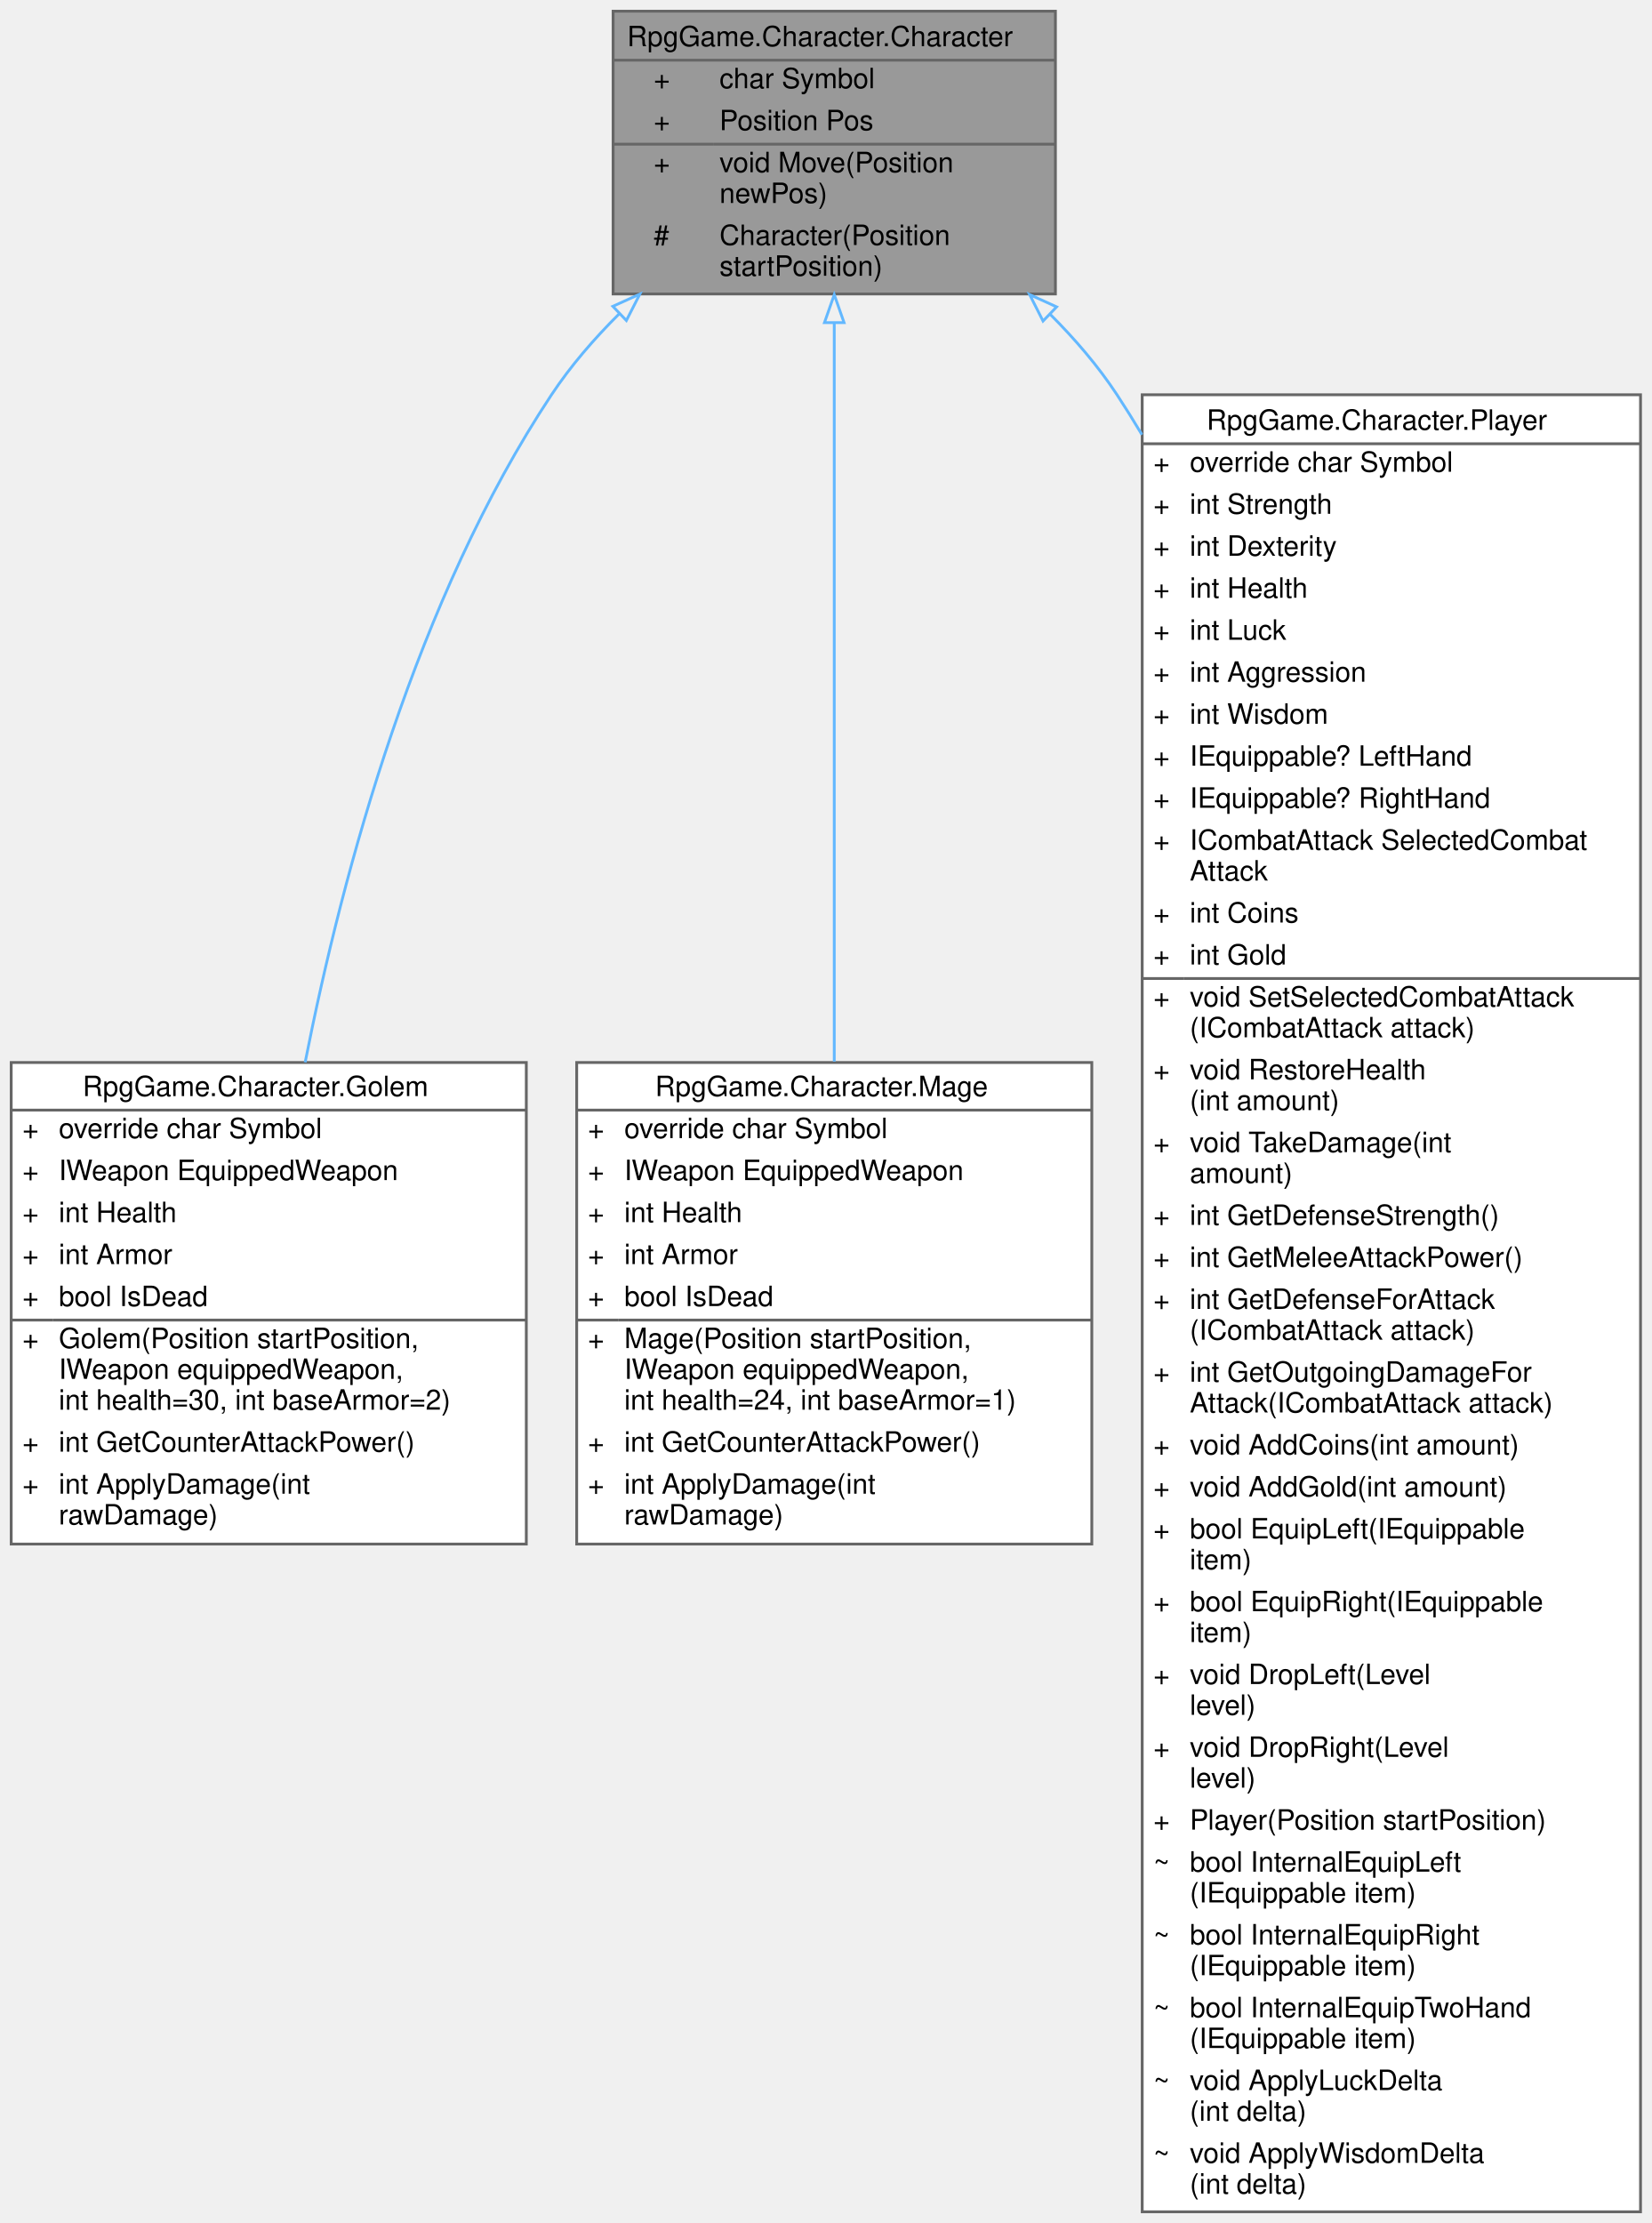
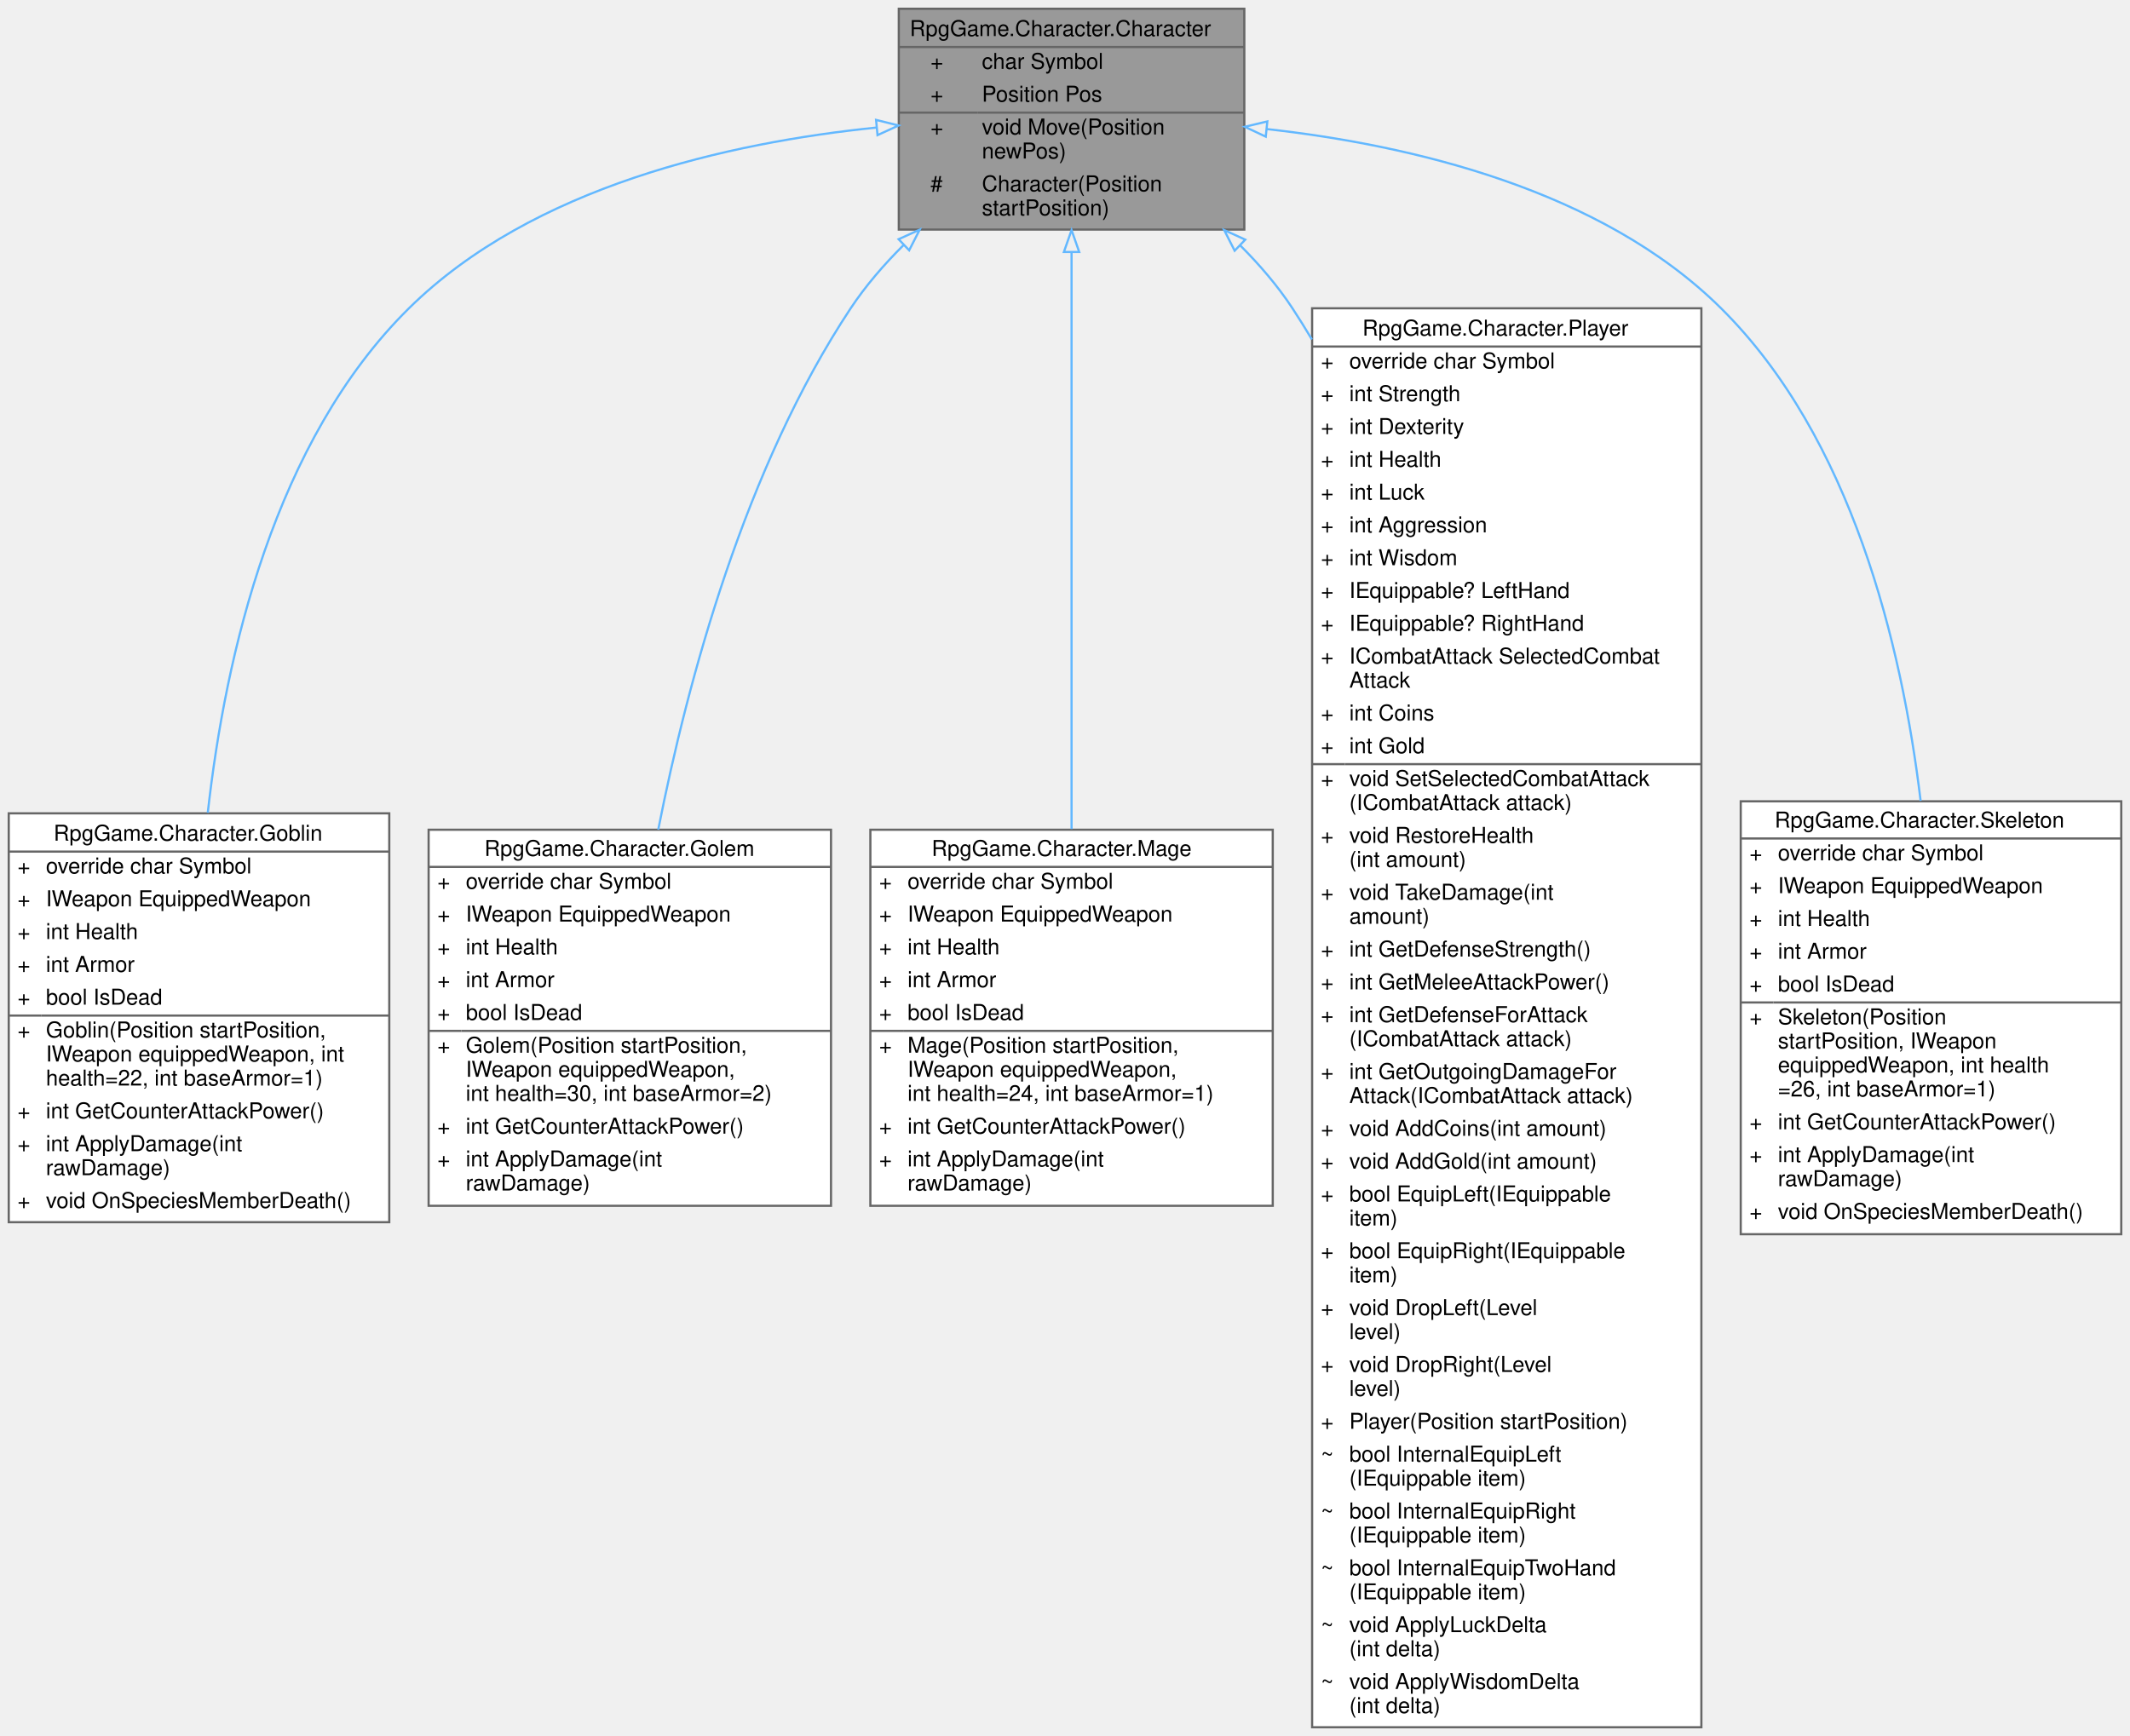
- <svg xmlns="http://www.w3.org/2000/svg" xmlns:xlink="http://www.w3.org/1999/xlink" width="590pt" height="794pt" viewBox="0.00 0.00 590.00 794.00">
+ <svg xmlns="http://www.w3.org/2000/svg" xmlns:xlink="http://www.w3.org/1999/xlink" width="974pt" height="794pt" viewBox="0.00 0.00 974.00 794.00">
  <g id="graph0" class="graph" transform="scale(1 1) rotate(0) translate(4 790)">
    <g id="Node000001" class="node">
      <g id="a_Node000001">
        <a xlink:title="Base abstract class for both playable and non-playable characters.">
-           <polygon fill="#999999" stroke="transparent" points="373,-786 215,-786 215,-685 373,-685 373,-786" />
-           <text text-anchor="start" x="220" y="-773.5" font-family="Helvetica,sans-Serif" font-size="10.00">RpgGame.Character.Character</text>
-           <text text-anchor="start" x="229.5" y="-758.5" font-family="Helvetica,sans-Serif" font-size="10.00">+</text>
-           <text text-anchor="start" x="253" y="-758.5" font-family="Helvetica,sans-Serif" font-size="10.00">char Symbol</text>
-           <text text-anchor="start" x="229.5" y="-743.5" font-family="Helvetica,sans-Serif" font-size="10.00">+</text>
-           <text text-anchor="start" x="253" y="-743.5" font-family="Helvetica,sans-Serif" font-size="10.00">Position Pos</text>
-           <text text-anchor="start" x="229.5" y="-728.5" font-family="Helvetica,sans-Serif" font-size="10.00">+</text>
-           <text text-anchor="start" x="253" y="-728.5" font-family="Helvetica,sans-Serif" font-size="10.00">void Move(Position</text>
-           <text text-anchor="start" x="253" y="-717.5" font-family="Helvetica,sans-Serif" font-size="10.00"> newPos)</text>
-           <text text-anchor="start" x="229.5" y="-702.5" font-family="Helvetica,sans-Serif" font-size="10.00">#</text>
-           <text text-anchor="start" x="253" y="-702.5" font-family="Helvetica,sans-Serif" font-size="10.00">Character(Position</text>
-           <text text-anchor="start" x="253" y="-691.5" font-family="Helvetica,sans-Serif" font-size="10.00"> startPosition)</text>
-           <polygon fill="#666666" stroke="#666666" points="215,-768.5 215,-768.5 373,-768.5 373,-768.5 215,-768.5" />
-           <polygon fill="#666666" stroke="#666666" points="215,-738.5 215,-738.5 251,-738.5 251,-738.5 215,-738.5" />
-           <polygon fill="#666666" stroke="#666666" points="251,-738.5 251,-738.5 373,-738.5 373,-738.5 251,-738.5" />
-           <polygon fill="none" stroke="#666666" points="215,-685 215,-786 373,-786 373,-685 215,-685" />
+           <polygon fill="#999999" stroke="transparent" points="565,-786 407,-786 407,-685 565,-685 565,-786" />
+           <text text-anchor="start" x="412" y="-773.5" font-family="Helvetica,sans-Serif" font-size="10.00">RpgGame.Character.Character</text>
+           <text text-anchor="start" x="421.5" y="-758.5" font-family="Helvetica,sans-Serif" font-size="10.00">+</text>
+           <text text-anchor="start" x="445" y="-758.5" font-family="Helvetica,sans-Serif" font-size="10.00">char Symbol</text>
+           <text text-anchor="start" x="421.5" y="-743.5" font-family="Helvetica,sans-Serif" font-size="10.00">+</text>
+           <text text-anchor="start" x="445" y="-743.5" font-family="Helvetica,sans-Serif" font-size="10.00">Position Pos</text>
+           <text text-anchor="start" x="421.5" y="-728.5" font-family="Helvetica,sans-Serif" font-size="10.00">+</text>
+           <text text-anchor="start" x="445" y="-728.5" font-family="Helvetica,sans-Serif" font-size="10.00">void Move(Position</text>
+           <text text-anchor="start" x="445" y="-717.5" font-family="Helvetica,sans-Serif" font-size="10.00"> newPos)</text>
+           <text text-anchor="start" x="421.5" y="-702.5" font-family="Helvetica,sans-Serif" font-size="10.00">#</text>
+           <text text-anchor="start" x="445" y="-702.5" font-family="Helvetica,sans-Serif" font-size="10.00">Character(Position</text>
+           <text text-anchor="start" x="445" y="-691.5" font-family="Helvetica,sans-Serif" font-size="10.00"> startPosition)</text>
+           <polygon fill="#666666" stroke="#666666" points="407,-768.5 407,-768.5 565,-768.5 565,-768.5 407,-768.5" />
+           <polygon fill="#666666" stroke="#666666" points="407,-738.5 407,-738.5 443,-738.5 443,-738.5 407,-738.5" />
+           <polygon fill="#666666" stroke="#666666" points="443,-738.5 443,-738.5 565,-738.5 565,-738.5 443,-738.5" />
+           <polygon fill="none" stroke="#666666" points="407,-685 407,-786 565,-786 565,-685 407,-685" />
        </a>
      </g>
    </g>
    <g id="Node000002" class="node">
      <g id="a_Node000002">
-         <a xlink:href="classRpgGame_1_1Character_1_1Golem.html" target="_top" xlink:title="Represents a Golem enemy on the level. It carries a weapon that sets counter-attack damage and contri...">
-           <polygon fill="white" stroke="transparent" points="184,-410.5 0,-410.5 0,-238.5 184,-238.5 184,-410.5" />
-           <text text-anchor="start" x="25.5" y="-398.5" font-family="Helvetica,sans-Serif" font-size="10.00">RpgGame.Character.Golem</text>
-           <text text-anchor="start" x="4" y="-383.5" font-family="Helvetica,sans-Serif" font-size="10.00">+</text>
-           <text text-anchor="start" x="17" y="-383.5" font-family="Helvetica,sans-Serif" font-size="10.00">override char Symbol</text>
-           <text text-anchor="start" x="4" y="-368.5" font-family="Helvetica,sans-Serif" font-size="10.00">+</text>
-           <text text-anchor="start" x="17" y="-368.5" font-family="Helvetica,sans-Serif" font-size="10.00">IWeapon EquippedWeapon</text>
-           <text text-anchor="start" x="4" y="-353.5" font-family="Helvetica,sans-Serif" font-size="10.00">+</text>
-           <text text-anchor="start" x="17" y="-353.5" font-family="Helvetica,sans-Serif" font-size="10.00">int Health</text>
-           <text text-anchor="start" x="4" y="-338.5" font-family="Helvetica,sans-Serif" font-size="10.00">+</text>
-           <text text-anchor="start" x="17" y="-338.5" font-family="Helvetica,sans-Serif" font-size="10.00">int Armor</text>
-           <text text-anchor="start" x="4" y="-323.5" font-family="Helvetica,sans-Serif" font-size="10.00">+</text>
-           <text text-anchor="start" x="17" y="-323.5" font-family="Helvetica,sans-Serif" font-size="10.00">bool IsDead</text>
-           <text text-anchor="start" x="4" y="-308.5" font-family="Helvetica,sans-Serif" font-size="10.00">+</text>
-           <text text-anchor="start" x="17" y="-308.5" font-family="Helvetica,sans-Serif" font-size="10.00">Golem(Position startPosition,</text>
-           <text text-anchor="start" x="17" y="-297.5" font-family="Helvetica,sans-Serif" font-size="10.00"> IWeapon equippedWeapon,</text>
-           <text text-anchor="start" x="17" y="-286.5" font-family="Helvetica,sans-Serif" font-size="10.00"> int health=30, int baseArmor=2)</text>
-           <text text-anchor="start" x="4" y="-271.5" font-family="Helvetica,sans-Serif" font-size="10.00">+</text>
-           <text text-anchor="start" x="17" y="-271.5" font-family="Helvetica,sans-Serif" font-size="10.00">int GetCounterAttackPower()</text>
-           <text text-anchor="start" x="4" y="-256.5" font-family="Helvetica,sans-Serif" font-size="10.00">+</text>
-           <text text-anchor="start" x="17" y="-256.5" font-family="Helvetica,sans-Serif" font-size="10.00">int ApplyDamage(int</text>
-           <text text-anchor="start" x="17" y="-245.5" font-family="Helvetica,sans-Serif" font-size="10.00"> rawDamage)</text>
-           <polygon fill="#666666" stroke="#666666" points="0,-393.5 0,-393.5 184,-393.5 184,-393.5 0,-393.5" />
-           <polygon fill="#666666" stroke="#666666" points="0,-318.5 0,-318.5 15,-318.5 15,-318.5 0,-318.5" />
-           <polygon fill="#666666" stroke="#666666" points="15,-318.5 15,-318.5 184,-318.5 184,-318.5 15,-318.5" />
-           <polygon fill="none" stroke="#666666" points="0,-238.5 0,-410.5 184,-410.5 184,-238.5 0,-238.5" />
+         <a xlink:href="classRpgGame_1_1Character_1_1Goblin.html" target="_top" xlink:title="Cowardly species: gets weaker when allies die.">
+           <polygon fill="white" stroke="transparent" points="174,-418 0,-418 0,-231 174,-231 174,-418" />
+           <text text-anchor="start" x="20.5" y="-405.5" font-family="Helvetica,sans-Serif" font-size="10.00">RpgGame.Character.Goblin</text>
+           <text text-anchor="start" x="4" y="-390.5" font-family="Helvetica,sans-Serif" font-size="10.00">+</text>
+           <text text-anchor="start" x="17" y="-390.5" font-family="Helvetica,sans-Serif" font-size="10.00">override char Symbol</text>
+           <text text-anchor="start" x="4" y="-375.5" font-family="Helvetica,sans-Serif" font-size="10.00">+</text>
+           <text text-anchor="start" x="17" y="-375.5" font-family="Helvetica,sans-Serif" font-size="10.00">IWeapon EquippedWeapon</text>
+           <text text-anchor="start" x="4" y="-360.5" font-family="Helvetica,sans-Serif" font-size="10.00">+</text>
+           <text text-anchor="start" x="17" y="-360.5" font-family="Helvetica,sans-Serif" font-size="10.00">int Health</text>
+           <text text-anchor="start" x="4" y="-345.5" font-family="Helvetica,sans-Serif" font-size="10.00">+</text>
+           <text text-anchor="start" x="17" y="-345.5" font-family="Helvetica,sans-Serif" font-size="10.00">int Armor</text>
+           <text text-anchor="start" x="4" y="-330.5" font-family="Helvetica,sans-Serif" font-size="10.00">+</text>
+           <text text-anchor="start" x="17" y="-330.5" font-family="Helvetica,sans-Serif" font-size="10.00">bool IsDead</text>
+           <text text-anchor="start" x="4" y="-315.5" font-family="Helvetica,sans-Serif" font-size="10.00">+</text>
+           <text text-anchor="start" x="17" y="-315.5" font-family="Helvetica,sans-Serif" font-size="10.00">Goblin(Position startPosition,</text>
+           <text text-anchor="start" x="17" y="-304.5" font-family="Helvetica,sans-Serif" font-size="10.00"> IWeapon equippedWeapon, int</text>
+           <text text-anchor="start" x="17" y="-293.5" font-family="Helvetica,sans-Serif" font-size="10.00"> health=22, int baseArmor=1)</text>
+           <text text-anchor="start" x="4" y="-278.5" font-family="Helvetica,sans-Serif" font-size="10.00">+</text>
+           <text text-anchor="start" x="17" y="-278.5" font-family="Helvetica,sans-Serif" font-size="10.00">int GetCounterAttackPower()</text>
+           <text text-anchor="start" x="4" y="-263.5" font-family="Helvetica,sans-Serif" font-size="10.00">+</text>
+           <text text-anchor="start" x="17" y="-263.5" font-family="Helvetica,sans-Serif" font-size="10.00">int ApplyDamage(int</text>
+           <text text-anchor="start" x="17" y="-252.5" font-family="Helvetica,sans-Serif" font-size="10.00"> rawDamage)</text>
+           <text text-anchor="start" x="4" y="-237.5" font-family="Helvetica,sans-Serif" font-size="10.00">+</text>
+           <text text-anchor="start" x="17" y="-237.5" font-family="Helvetica,sans-Serif" font-size="10.00">void OnSpeciesMemberDeath()</text>
+           <polygon fill="#666666" stroke="#666666" points="0,-400.5 0,-400.5 174,-400.5 174,-400.5 0,-400.5" />
+           <polygon fill="#666666" stroke="#666666" points="0,-325.5 0,-325.5 15,-325.5 15,-325.5 0,-325.5" />
+           <polygon fill="#666666" stroke="#666666" points="15,-325.5 15,-325.5 174,-325.5 174,-325.5 15,-325.5" />
+           <polygon fill="none" stroke="#666666" points="0,-231 0,-418 174,-418 174,-231 0,-231" />
        </a>
      </g>
    </g>
    <g id="edge1_Node000001_Node000002" class="edge">
      <g id="a_edge1_Node000001_Node000002">
        <a xlink:title=" ">
-           <path fill="none" stroke="#63b8ff" d="M217.22,-677.95C208.21,-669 199.81,-659.27 193,-649 144.8,-576.3 118.55,-479.31 105,-410.55" />
-           <polygon fill="none" stroke="#63b8ff" points="214.91,-680.59 224.56,-684.96 219.74,-675.52 214.91,-680.59" />
+           <path fill="none" stroke="#63b8ff" d="M396.73,-731.65C329.49,-724.78 239.53,-704.78 183,-649 121.59,-588.41 99.07,-490.49 91.01,-418.24" />
+           <polygon fill="none" stroke="#63b8ff" points="396.61,-735.16 406.9,-732.61 397.27,-728.19 396.61,-735.16" />
        </a>
      </g>
    </g>
    <g id="Node000003" class="node">
      <g id="a_Node000003">
-         <a xlink:href="classRpgGame_1_1Character_1_1Mage.html" target="_top" xlink:title="Represents a mage enemy on the level. Uses the same melee/counter rules as Golem.">
-           <polygon fill="white" stroke="transparent" points="386,-410.5 202,-410.5 202,-238.5 386,-238.5 386,-410.5" />
-           <text text-anchor="start" x="230" y="-398.5" font-family="Helvetica,sans-Serif" font-size="10.00">RpgGame.Character.Mage</text>
-           <text text-anchor="start" x="206" y="-383.5" font-family="Helvetica,sans-Serif" font-size="10.00">+</text>
-           <text text-anchor="start" x="219" y="-383.5" font-family="Helvetica,sans-Serif" font-size="10.00">override char Symbol</text>
-           <text text-anchor="start" x="206" y="-368.5" font-family="Helvetica,sans-Serif" font-size="10.00">+</text>
-           <text text-anchor="start" x="219" y="-368.5" font-family="Helvetica,sans-Serif" font-size="10.00">IWeapon EquippedWeapon</text>
-           <text text-anchor="start" x="206" y="-353.5" font-family="Helvetica,sans-Serif" font-size="10.00">+</text>
-           <text text-anchor="start" x="219" y="-353.5" font-family="Helvetica,sans-Serif" font-size="10.00">int Health</text>
-           <text text-anchor="start" x="206" y="-338.5" font-family="Helvetica,sans-Serif" font-size="10.00">+</text>
-           <text text-anchor="start" x="219" y="-338.5" font-family="Helvetica,sans-Serif" font-size="10.00">int Armor</text>
-           <text text-anchor="start" x="206" y="-323.5" font-family="Helvetica,sans-Serif" font-size="10.00">+</text>
-           <text text-anchor="start" x="219" y="-323.5" font-family="Helvetica,sans-Serif" font-size="10.00">bool IsDead</text>
-           <text text-anchor="start" x="206" y="-308.5" font-family="Helvetica,sans-Serif" font-size="10.00">+</text>
-           <text text-anchor="start" x="219" y="-308.5" font-family="Helvetica,sans-Serif" font-size="10.00">Mage(Position startPosition,</text>
-           <text text-anchor="start" x="219" y="-297.5" font-family="Helvetica,sans-Serif" font-size="10.00"> IWeapon equippedWeapon,</text>
-           <text text-anchor="start" x="219" y="-286.5" font-family="Helvetica,sans-Serif" font-size="10.00"> int health=24, int baseArmor=1)</text>
-           <text text-anchor="start" x="206" y="-271.5" font-family="Helvetica,sans-Serif" font-size="10.00">+</text>
-           <text text-anchor="start" x="219" y="-271.5" font-family="Helvetica,sans-Serif" font-size="10.00">int GetCounterAttackPower()</text>
-           <text text-anchor="start" x="206" y="-256.5" font-family="Helvetica,sans-Serif" font-size="10.00">+</text>
-           <text text-anchor="start" x="219" y="-256.5" font-family="Helvetica,sans-Serif" font-size="10.00">int ApplyDamage(int</text>
-           <text text-anchor="start" x="219" y="-245.5" font-family="Helvetica,sans-Serif" font-size="10.00"> rawDamage)</text>
-           <polygon fill="#666666" stroke="#666666" points="202,-393.5 202,-393.5 386,-393.5 386,-393.5 202,-393.5" />
-           <polygon fill="#666666" stroke="#666666" points="202,-318.5 202,-318.5 217,-318.5 217,-318.5 202,-318.5" />
-           <polygon fill="#666666" stroke="#666666" points="217,-318.5 217,-318.5 386,-318.5 386,-318.5 217,-318.5" />
-           <polygon fill="none" stroke="#666666" points="202,-238.5 202,-410.5 386,-410.5 386,-238.5 202,-238.5" />
+         <a xlink:href="classRpgGame_1_1Character_1_1Golem.html" target="_top" xlink:title="Represents a Golem enemy on the level. It carries a weapon that sets counter-attack damage and contri...">
+           <polygon fill="white" stroke="transparent" points="376,-410.5 192,-410.5 192,-238.5 376,-238.5 376,-410.5" />
+           <text text-anchor="start" x="217.5" y="-398.5" font-family="Helvetica,sans-Serif" font-size="10.00">RpgGame.Character.Golem</text>
+           <text text-anchor="start" x="196" y="-383.5" font-family="Helvetica,sans-Serif" font-size="10.00">+</text>
+           <text text-anchor="start" x="209" y="-383.5" font-family="Helvetica,sans-Serif" font-size="10.00">override char Symbol</text>
+           <text text-anchor="start" x="196" y="-368.5" font-family="Helvetica,sans-Serif" font-size="10.00">+</text>
+           <text text-anchor="start" x="209" y="-368.5" font-family="Helvetica,sans-Serif" font-size="10.00">IWeapon EquippedWeapon</text>
+           <text text-anchor="start" x="196" y="-353.5" font-family="Helvetica,sans-Serif" font-size="10.00">+</text>
+           <text text-anchor="start" x="209" y="-353.5" font-family="Helvetica,sans-Serif" font-size="10.00">int Health</text>
+           <text text-anchor="start" x="196" y="-338.5" font-family="Helvetica,sans-Serif" font-size="10.00">+</text>
+           <text text-anchor="start" x="209" y="-338.5" font-family="Helvetica,sans-Serif" font-size="10.00">int Armor</text>
+           <text text-anchor="start" x="196" y="-323.5" font-family="Helvetica,sans-Serif" font-size="10.00">+</text>
+           <text text-anchor="start" x="209" y="-323.5" font-family="Helvetica,sans-Serif" font-size="10.00">bool IsDead</text>
+           <text text-anchor="start" x="196" y="-308.5" font-family="Helvetica,sans-Serif" font-size="10.00">+</text>
+           <text text-anchor="start" x="209" y="-308.5" font-family="Helvetica,sans-Serif" font-size="10.00">Golem(Position startPosition,</text>
+           <text text-anchor="start" x="209" y="-297.5" font-family="Helvetica,sans-Serif" font-size="10.00"> IWeapon equippedWeapon,</text>
+           <text text-anchor="start" x="209" y="-286.5" font-family="Helvetica,sans-Serif" font-size="10.00"> int health=30, int baseArmor=2)</text>
+           <text text-anchor="start" x="196" y="-271.5" font-family="Helvetica,sans-Serif" font-size="10.00">+</text>
+           <text text-anchor="start" x="209" y="-271.5" font-family="Helvetica,sans-Serif" font-size="10.00">int GetCounterAttackPower()</text>
+           <text text-anchor="start" x="196" y="-256.5" font-family="Helvetica,sans-Serif" font-size="10.00">+</text>
+           <text text-anchor="start" x="209" y="-256.5" font-family="Helvetica,sans-Serif" font-size="10.00">int ApplyDamage(int</text>
+           <text text-anchor="start" x="209" y="-245.5" font-family="Helvetica,sans-Serif" font-size="10.00"> rawDamage)</text>
+           <polygon fill="#666666" stroke="#666666" points="192,-393.5 192,-393.5 376,-393.5 376,-393.5 192,-393.5" />
+           <polygon fill="#666666" stroke="#666666" points="192,-318.5 192,-318.5 207,-318.5 207,-318.5 192,-318.5" />
+           <polygon fill="#666666" stroke="#666666" points="207,-318.5 207,-318.5 376,-318.5 376,-318.5 207,-318.5" />
+           <polygon fill="none" stroke="#666666" points="192,-238.5 192,-410.5 376,-410.5 376,-238.5 192,-238.5" />
        </a>
      </g>
    </g>
    <g id="edge2_Node000001_Node000003" class="edge">
      <g id="a_edge2_Node000001_Node000003">
        <a xlink:title=" ">
-           <path fill="none" stroke="#63b8ff" d="M294,-674.41C294,-604.82 294,-489.67 294,-410.82" />
-           <polygon fill="none" stroke="#63b8ff" points="290.5,-674.76 294,-684.76 297.5,-674.76 290.5,-674.76" />
+           <path fill="none" stroke="#63b8ff" d="M409.22,-677.95C400.21,-669 391.81,-659.27 385,-649 336.8,-576.3 310.55,-479.31 297,-410.55" />
+           <polygon fill="none" stroke="#63b8ff" points="406.91,-680.59 416.56,-684.96 411.74,-675.52 406.91,-680.59" />
        </a>
      </g>
    </g>
    <g id="Node000004" class="node">
      <g id="a_Node000004">
-         <a xlink:href="classRpgGame_1_1Character_1_1Player.html" target="_top" xlink:title="Represents the player-controlled character in the game.">
-           <polygon fill="white" stroke="transparent" points="582,-649 404,-649 404,0 582,0 582,-649" />
-           <text text-anchor="start" x="427" y="-636.5" font-family="Helvetica,sans-Serif" font-size="10.00">RpgGame.Character.Player</text>
-           <text text-anchor="start" x="408" y="-621.5" font-family="Helvetica,sans-Serif" font-size="10.00">+</text>
-           <text text-anchor="start" x="421" y="-621.5" font-family="Helvetica,sans-Serif" font-size="10.00">override char Symbol</text>
-           <text text-anchor="start" x="408" y="-606.5" font-family="Helvetica,sans-Serif" font-size="10.00">+</text>
-           <text text-anchor="start" x="421" y="-606.5" font-family="Helvetica,sans-Serif" font-size="10.00">int Strength</text>
-           <text text-anchor="start" x="408" y="-591.5" font-family="Helvetica,sans-Serif" font-size="10.00">+</text>
-           <text text-anchor="start" x="421" y="-591.5" font-family="Helvetica,sans-Serif" font-size="10.00">int Dexterity</text>
-           <text text-anchor="start" x="408" y="-576.5" font-family="Helvetica,sans-Serif" font-size="10.00">+</text>
-           <text text-anchor="start" x="421" y="-576.5" font-family="Helvetica,sans-Serif" font-size="10.00">int Health</text>
-           <text text-anchor="start" x="408" y="-561.5" font-family="Helvetica,sans-Serif" font-size="10.00">+</text>
-           <text text-anchor="start" x="421" y="-561.5" font-family="Helvetica,sans-Serif" font-size="10.00">int Luck</text>
-           <text text-anchor="start" x="408" y="-546.5" font-family="Helvetica,sans-Serif" font-size="10.00">+</text>
-           <text text-anchor="start" x="421" y="-546.5" font-family="Helvetica,sans-Serif" font-size="10.00">int Aggression</text>
-           <text text-anchor="start" x="408" y="-531.5" font-family="Helvetica,sans-Serif" font-size="10.00">+</text>
-           <text text-anchor="start" x="421" y="-531.5" font-family="Helvetica,sans-Serif" font-size="10.00">int Wisdom</text>
-           <text text-anchor="start" x="408" y="-516.5" font-family="Helvetica,sans-Serif" font-size="10.00">+</text>
-           <text text-anchor="start" x="421" y="-516.5" font-family="Helvetica,sans-Serif" font-size="10.00">IEquippable? LeftHand</text>
-           <text text-anchor="start" x="408" y="-501.5" font-family="Helvetica,sans-Serif" font-size="10.00">+</text>
-           <text text-anchor="start" x="421" y="-501.5" font-family="Helvetica,sans-Serif" font-size="10.00">IEquippable? RightHand</text>
-           <text text-anchor="start" x="408" y="-486.5" font-family="Helvetica,sans-Serif" font-size="10.00">+</text>
-           <text text-anchor="start" x="421" y="-486.5" font-family="Helvetica,sans-Serif" font-size="10.00">ICombatAttack SelectedCombat</text>
-           <text text-anchor="start" x="421" y="-475.5" font-family="Helvetica,sans-Serif" font-size="10.00">Attack</text>
-           <text text-anchor="start" x="408" y="-460.5" font-family="Helvetica,sans-Serif" font-size="10.00">+</text>
-           <text text-anchor="start" x="421" y="-460.5" font-family="Helvetica,sans-Serif" font-size="10.00">int Coins</text>
-           <text text-anchor="start" x="408" y="-445.5" font-family="Helvetica,sans-Serif" font-size="10.00">+</text>
-           <text text-anchor="start" x="421" y="-445.5" font-family="Helvetica,sans-Serif" font-size="10.00">int Gold</text>
-           <text text-anchor="start" x="408" y="-430.5" font-family="Helvetica,sans-Serif" font-size="10.00">+</text>
-           <text text-anchor="start" x="421" y="-430.5" font-family="Helvetica,sans-Serif" font-size="10.00">void SetSelectedCombatAttack</text>
-           <text text-anchor="start" x="421" y="-419.5" font-family="Helvetica,sans-Serif" font-size="10.00">(ICombatAttack attack)</text>
-           <text text-anchor="start" x="408" y="-404.5" font-family="Helvetica,sans-Serif" font-size="10.00">+</text>
-           <text text-anchor="start" x="421" y="-404.5" font-family="Helvetica,sans-Serif" font-size="10.00">void RestoreHealth</text>
-           <text text-anchor="start" x="421" y="-393.5" font-family="Helvetica,sans-Serif" font-size="10.00">(int amount)</text>
-           <text text-anchor="start" x="408" y="-378.5" font-family="Helvetica,sans-Serif" font-size="10.00">+</text>
-           <text text-anchor="start" x="421" y="-378.5" font-family="Helvetica,sans-Serif" font-size="10.00">void TakeDamage(int</text>
-           <text text-anchor="start" x="421" y="-367.5" font-family="Helvetica,sans-Serif" font-size="10.00"> amount)</text>
-           <text text-anchor="start" x="408" y="-352.5" font-family="Helvetica,sans-Serif" font-size="10.00">+</text>
-           <text text-anchor="start" x="421" y="-352.5" font-family="Helvetica,sans-Serif" font-size="10.00">int GetDefenseStrength()</text>
-           <text text-anchor="start" x="408" y="-337.5" font-family="Helvetica,sans-Serif" font-size="10.00">+</text>
-           <text text-anchor="start" x="421" y="-337.5" font-family="Helvetica,sans-Serif" font-size="10.00">int GetMeleeAttackPower()</text>
-           <text text-anchor="start" x="408" y="-322.5" font-family="Helvetica,sans-Serif" font-size="10.00">+</text>
-           <text text-anchor="start" x="421" y="-322.5" font-family="Helvetica,sans-Serif" font-size="10.00">int GetDefenseForAttack</text>
-           <text text-anchor="start" x="421" y="-311.5" font-family="Helvetica,sans-Serif" font-size="10.00">(ICombatAttack attack)</text>
-           <text text-anchor="start" x="408" y="-296.5" font-family="Helvetica,sans-Serif" font-size="10.00">+</text>
-           <text text-anchor="start" x="421" y="-296.5" font-family="Helvetica,sans-Serif" font-size="10.00">int GetOutgoingDamageFor</text>
-           <text text-anchor="start" x="421" y="-285.5" font-family="Helvetica,sans-Serif" font-size="10.00">Attack(ICombatAttack attack)</text>
-           <text text-anchor="start" x="408" y="-270.5" font-family="Helvetica,sans-Serif" font-size="10.00">+</text>
-           <text text-anchor="start" x="421" y="-270.5" font-family="Helvetica,sans-Serif" font-size="10.00">void AddCoins(int amount)</text>
-           <text text-anchor="start" x="408" y="-255.5" font-family="Helvetica,sans-Serif" font-size="10.00">+</text>
-           <text text-anchor="start" x="421" y="-255.5" font-family="Helvetica,sans-Serif" font-size="10.00">void AddGold(int amount)</text>
-           <text text-anchor="start" x="408" y="-240.5" font-family="Helvetica,sans-Serif" font-size="10.00">+</text>
-           <text text-anchor="start" x="421" y="-240.5" font-family="Helvetica,sans-Serif" font-size="10.00">bool EquipLeft(IEquippable</text>
-           <text text-anchor="start" x="421" y="-229.5" font-family="Helvetica,sans-Serif" font-size="10.00"> item)</text>
-           <text text-anchor="start" x="408" y="-214.5" font-family="Helvetica,sans-Serif" font-size="10.00">+</text>
-           <text text-anchor="start" x="421" y="-214.5" font-family="Helvetica,sans-Serif" font-size="10.00">bool EquipRight(IEquippable</text>
-           <text text-anchor="start" x="421" y="-203.5" font-family="Helvetica,sans-Serif" font-size="10.00"> item)</text>
-           <text text-anchor="start" x="408" y="-188.5" font-family="Helvetica,sans-Serif" font-size="10.00">+</text>
-           <text text-anchor="start" x="421" y="-188.5" font-family="Helvetica,sans-Serif" font-size="10.00">void DropLeft(Level</text>
-           <text text-anchor="start" x="421" y="-177.5" font-family="Helvetica,sans-Serif" font-size="10.00"> level)</text>
-           <text text-anchor="start" x="408" y="-162.5" font-family="Helvetica,sans-Serif" font-size="10.00">+</text>
-           <text text-anchor="start" x="421" y="-162.5" font-family="Helvetica,sans-Serif" font-size="10.00">void DropRight(Level</text>
-           <text text-anchor="start" x="421" y="-151.5" font-family="Helvetica,sans-Serif" font-size="10.00"> level)</text>
-           <text text-anchor="start" x="408" y="-136.5" font-family="Helvetica,sans-Serif" font-size="10.00">+</text>
-           <text text-anchor="start" x="421" y="-136.5" font-family="Helvetica,sans-Serif" font-size="10.00">Player(Position startPosition)</text>
-           <text text-anchor="start" x="408" y="-121.5" font-family="Helvetica,sans-Serif" font-size="10.00">~</text>
-           <text text-anchor="start" x="421" y="-121.5" font-family="Helvetica,sans-Serif" font-size="10.00">bool InternalEquipLeft</text>
-           <text text-anchor="start" x="421" y="-110.5" font-family="Helvetica,sans-Serif" font-size="10.00">(IEquippable item)</text>
-           <text text-anchor="start" x="408" y="-95.5" font-family="Helvetica,sans-Serif" font-size="10.00">~</text>
-           <text text-anchor="start" x="421" y="-95.5" font-family="Helvetica,sans-Serif" font-size="10.00">bool InternalEquipRight</text>
-           <text text-anchor="start" x="421" y="-84.5" font-family="Helvetica,sans-Serif" font-size="10.00">(IEquippable item)</text>
-           <text text-anchor="start" x="408" y="-69.5" font-family="Helvetica,sans-Serif" font-size="10.00">~</text>
-           <text text-anchor="start" x="421" y="-69.5" font-family="Helvetica,sans-Serif" font-size="10.00">bool InternalEquipTwoHand</text>
-           <text text-anchor="start" x="421" y="-58.5" font-family="Helvetica,sans-Serif" font-size="10.00">(IEquippable item)</text>
-           <text text-anchor="start" x="408" y="-43.5" font-family="Helvetica,sans-Serif" font-size="10.00">~</text>
-           <text text-anchor="start" x="421" y="-43.5" font-family="Helvetica,sans-Serif" font-size="10.00">void ApplyLuckDelta</text>
-           <text text-anchor="start" x="421" y="-32.5" font-family="Helvetica,sans-Serif" font-size="10.00">(int delta)</text>
-           <text text-anchor="start" x="408" y="-17.5" font-family="Helvetica,sans-Serif" font-size="10.00">~</text>
-           <text text-anchor="start" x="421" y="-17.5" font-family="Helvetica,sans-Serif" font-size="10.00">void ApplyWisdomDelta</text>
-           <text text-anchor="start" x="421" y="-6.5" font-family="Helvetica,sans-Serif" font-size="10.00">(int delta)</text>
-           <polygon fill="#666666" stroke="#666666" points="404,-631.5 404,-631.5 582,-631.5 582,-631.5 404,-631.5" />
-           <polygon fill="#666666" stroke="#666666" points="404,-440.5 404,-440.5 419,-440.5 419,-440.5 404,-440.5" />
-           <polygon fill="#666666" stroke="#666666" points="419,-440.5 419,-440.5 582,-440.5 582,-440.5 419,-440.5" />
-           <polygon fill="none" stroke="#666666" points="404,0 404,-649 582,-649 582,0 404,0" />
+         <a xlink:href="classRpgGame_1_1Character_1_1Mage.html" target="_top" xlink:title="Represents a mage enemy on the level. Uses the same melee/counter rules as Golem.">
+           <polygon fill="white" stroke="transparent" points="578,-410.5 394,-410.5 394,-238.5 578,-238.5 578,-410.5" />
+           <text text-anchor="start" x="422" y="-398.5" font-family="Helvetica,sans-Serif" font-size="10.00">RpgGame.Character.Mage</text>
+           <text text-anchor="start" x="398" y="-383.5" font-family="Helvetica,sans-Serif" font-size="10.00">+</text>
+           <text text-anchor="start" x="411" y="-383.5" font-family="Helvetica,sans-Serif" font-size="10.00">override char Symbol</text>
+           <text text-anchor="start" x="398" y="-368.5" font-family="Helvetica,sans-Serif" font-size="10.00">+</text>
+           <text text-anchor="start" x="411" y="-368.5" font-family="Helvetica,sans-Serif" font-size="10.00">IWeapon EquippedWeapon</text>
+           <text text-anchor="start" x="398" y="-353.5" font-family="Helvetica,sans-Serif" font-size="10.00">+</text>
+           <text text-anchor="start" x="411" y="-353.5" font-family="Helvetica,sans-Serif" font-size="10.00">int Health</text>
+           <text text-anchor="start" x="398" y="-338.5" font-family="Helvetica,sans-Serif" font-size="10.00">+</text>
+           <text text-anchor="start" x="411" y="-338.5" font-family="Helvetica,sans-Serif" font-size="10.00">int Armor</text>
+           <text text-anchor="start" x="398" y="-323.5" font-family="Helvetica,sans-Serif" font-size="10.00">+</text>
+           <text text-anchor="start" x="411" y="-323.5" font-family="Helvetica,sans-Serif" font-size="10.00">bool IsDead</text>
+           <text text-anchor="start" x="398" y="-308.5" font-family="Helvetica,sans-Serif" font-size="10.00">+</text>
+           <text text-anchor="start" x="411" y="-308.5" font-family="Helvetica,sans-Serif" font-size="10.00">Mage(Position startPosition,</text>
+           <text text-anchor="start" x="411" y="-297.5" font-family="Helvetica,sans-Serif" font-size="10.00"> IWeapon equippedWeapon,</text>
+           <text text-anchor="start" x="411" y="-286.5" font-family="Helvetica,sans-Serif" font-size="10.00"> int health=24, int baseArmor=1)</text>
+           <text text-anchor="start" x="398" y="-271.5" font-family="Helvetica,sans-Serif" font-size="10.00">+</text>
+           <text text-anchor="start" x="411" y="-271.5" font-family="Helvetica,sans-Serif" font-size="10.00">int GetCounterAttackPower()</text>
+           <text text-anchor="start" x="398" y="-256.5" font-family="Helvetica,sans-Serif" font-size="10.00">+</text>
+           <text text-anchor="start" x="411" y="-256.5" font-family="Helvetica,sans-Serif" font-size="10.00">int ApplyDamage(int</text>
+           <text text-anchor="start" x="411" y="-245.5" font-family="Helvetica,sans-Serif" font-size="10.00"> rawDamage)</text>
+           <polygon fill="#666666" stroke="#666666" points="394,-393.5 394,-393.5 578,-393.5 578,-393.5 394,-393.5" />
+           <polygon fill="#666666" stroke="#666666" points="394,-318.5 394,-318.5 409,-318.5 409,-318.5 394,-318.5" />
+           <polygon fill="#666666" stroke="#666666" points="409,-318.5 409,-318.5 578,-318.5 578,-318.5 409,-318.5" />
+           <polygon fill="none" stroke="#666666" points="394,-238.5 394,-410.5 578,-410.5 578,-238.5 394,-238.5" />
        </a>
      </g>
    </g>
    <g id="edge3_Node000001_Node000004" class="edge">
      <g id="a_edge3_Node000001_Node000004">
        <a xlink:title=" ">
-           <path fill="none" stroke="#63b8ff" d="M371.06,-677.81C379.99,-668.9 388.28,-659.23 395,-649 398.06,-644.34 401.03,-639.58 403.91,-634.74" />
-           <polygon fill="none" stroke="#63b8ff" points="368.58,-675.33 363.79,-684.78 373.43,-680.39 368.58,-675.33" />
+           <path fill="none" stroke="#63b8ff" d="M486,-674.41C486,-604.82 486,-489.67 486,-410.82" />
+           <polygon fill="none" stroke="#63b8ff" points="482.5,-674.76 486,-684.76 489.5,-674.76 482.5,-674.76" />
+         </a>
+       </g>
+     </g>
+     <g id="Node000005" class="node">
+       <g id="a_Node000005">
+         <a xlink:href="classRpgGame_1_1Character_1_1Player.html" target="_top" xlink:title="Represents the player-controlled character in the game.">
+           <polygon fill="white" stroke="transparent" points="774,-649 596,-649 596,0 774,0 774,-649" />
+           <text text-anchor="start" x="619" y="-636.5" font-family="Helvetica,sans-Serif" font-size="10.00">RpgGame.Character.Player</text>
+           <text text-anchor="start" x="600" y="-621.5" font-family="Helvetica,sans-Serif" font-size="10.00">+</text>
+           <text text-anchor="start" x="613" y="-621.5" font-family="Helvetica,sans-Serif" font-size="10.00">override char Symbol</text>
+           <text text-anchor="start" x="600" y="-606.5" font-family="Helvetica,sans-Serif" font-size="10.00">+</text>
+           <text text-anchor="start" x="613" y="-606.5" font-family="Helvetica,sans-Serif" font-size="10.00">int Strength</text>
+           <text text-anchor="start" x="600" y="-591.5" font-family="Helvetica,sans-Serif" font-size="10.00">+</text>
+           <text text-anchor="start" x="613" y="-591.5" font-family="Helvetica,sans-Serif" font-size="10.00">int Dexterity</text>
+           <text text-anchor="start" x="600" y="-576.5" font-family="Helvetica,sans-Serif" font-size="10.00">+</text>
+           <text text-anchor="start" x="613" y="-576.5" font-family="Helvetica,sans-Serif" font-size="10.00">int Health</text>
+           <text text-anchor="start" x="600" y="-561.5" font-family="Helvetica,sans-Serif" font-size="10.00">+</text>
+           <text text-anchor="start" x="613" y="-561.5" font-family="Helvetica,sans-Serif" font-size="10.00">int Luck</text>
+           <text text-anchor="start" x="600" y="-546.5" font-family="Helvetica,sans-Serif" font-size="10.00">+</text>
+           <text text-anchor="start" x="613" y="-546.5" font-family="Helvetica,sans-Serif" font-size="10.00">int Aggression</text>
+           <text text-anchor="start" x="600" y="-531.5" font-family="Helvetica,sans-Serif" font-size="10.00">+</text>
+           <text text-anchor="start" x="613" y="-531.5" font-family="Helvetica,sans-Serif" font-size="10.00">int Wisdom</text>
+           <text text-anchor="start" x="600" y="-516.5" font-family="Helvetica,sans-Serif" font-size="10.00">+</text>
+           <text text-anchor="start" x="613" y="-516.5" font-family="Helvetica,sans-Serif" font-size="10.00">IEquippable? LeftHand</text>
+           <text text-anchor="start" x="600" y="-501.5" font-family="Helvetica,sans-Serif" font-size="10.00">+</text>
+           <text text-anchor="start" x="613" y="-501.5" font-family="Helvetica,sans-Serif" font-size="10.00">IEquippable? RightHand</text>
+           <text text-anchor="start" x="600" y="-486.5" font-family="Helvetica,sans-Serif" font-size="10.00">+</text>
+           <text text-anchor="start" x="613" y="-486.5" font-family="Helvetica,sans-Serif" font-size="10.00">ICombatAttack SelectedCombat</text>
+           <text text-anchor="start" x="613" y="-475.5" font-family="Helvetica,sans-Serif" font-size="10.00">Attack</text>
+           <text text-anchor="start" x="600" y="-460.5" font-family="Helvetica,sans-Serif" font-size="10.00">+</text>
+           <text text-anchor="start" x="613" y="-460.5" font-family="Helvetica,sans-Serif" font-size="10.00">int Coins</text>
+           <text text-anchor="start" x="600" y="-445.5" font-family="Helvetica,sans-Serif" font-size="10.00">+</text>
+           <text text-anchor="start" x="613" y="-445.5" font-family="Helvetica,sans-Serif" font-size="10.00">int Gold</text>
+           <text text-anchor="start" x="600" y="-430.5" font-family="Helvetica,sans-Serif" font-size="10.00">+</text>
+           <text text-anchor="start" x="613" y="-430.5" font-family="Helvetica,sans-Serif" font-size="10.00">void SetSelectedCombatAttack</text>
+           <text text-anchor="start" x="613" y="-419.5" font-family="Helvetica,sans-Serif" font-size="10.00">(ICombatAttack attack)</text>
+           <text text-anchor="start" x="600" y="-404.5" font-family="Helvetica,sans-Serif" font-size="10.00">+</text>
+           <text text-anchor="start" x="613" y="-404.5" font-family="Helvetica,sans-Serif" font-size="10.00">void RestoreHealth</text>
+           <text text-anchor="start" x="613" y="-393.5" font-family="Helvetica,sans-Serif" font-size="10.00">(int amount)</text>
+           <text text-anchor="start" x="600" y="-378.5" font-family="Helvetica,sans-Serif" font-size="10.00">+</text>
+           <text text-anchor="start" x="613" y="-378.5" font-family="Helvetica,sans-Serif" font-size="10.00">void TakeDamage(int</text>
+           <text text-anchor="start" x="613" y="-367.5" font-family="Helvetica,sans-Serif" font-size="10.00"> amount)</text>
+           <text text-anchor="start" x="600" y="-352.5" font-family="Helvetica,sans-Serif" font-size="10.00">+</text>
+           <text text-anchor="start" x="613" y="-352.5" font-family="Helvetica,sans-Serif" font-size="10.00">int GetDefenseStrength()</text>
+           <text text-anchor="start" x="600" y="-337.5" font-family="Helvetica,sans-Serif" font-size="10.00">+</text>
+           <text text-anchor="start" x="613" y="-337.5" font-family="Helvetica,sans-Serif" font-size="10.00">int GetMeleeAttackPower()</text>
+           <text text-anchor="start" x="600" y="-322.5" font-family="Helvetica,sans-Serif" font-size="10.00">+</text>
+           <text text-anchor="start" x="613" y="-322.5" font-family="Helvetica,sans-Serif" font-size="10.00">int GetDefenseForAttack</text>
+           <text text-anchor="start" x="613" y="-311.5" font-family="Helvetica,sans-Serif" font-size="10.00">(ICombatAttack attack)</text>
+           <text text-anchor="start" x="600" y="-296.5" font-family="Helvetica,sans-Serif" font-size="10.00">+</text>
+           <text text-anchor="start" x="613" y="-296.5" font-family="Helvetica,sans-Serif" font-size="10.00">int GetOutgoingDamageFor</text>
+           <text text-anchor="start" x="613" y="-285.5" font-family="Helvetica,sans-Serif" font-size="10.00">Attack(ICombatAttack attack)</text>
+           <text text-anchor="start" x="600" y="-270.5" font-family="Helvetica,sans-Serif" font-size="10.00">+</text>
+           <text text-anchor="start" x="613" y="-270.5" font-family="Helvetica,sans-Serif" font-size="10.00">void AddCoins(int amount)</text>
+           <text text-anchor="start" x="600" y="-255.5" font-family="Helvetica,sans-Serif" font-size="10.00">+</text>
+           <text text-anchor="start" x="613" y="-255.5" font-family="Helvetica,sans-Serif" font-size="10.00">void AddGold(int amount)</text>
+           <text text-anchor="start" x="600" y="-240.5" font-family="Helvetica,sans-Serif" font-size="10.00">+</text>
+           <text text-anchor="start" x="613" y="-240.5" font-family="Helvetica,sans-Serif" font-size="10.00">bool EquipLeft(IEquippable</text>
+           <text text-anchor="start" x="613" y="-229.5" font-family="Helvetica,sans-Serif" font-size="10.00"> item)</text>
+           <text text-anchor="start" x="600" y="-214.5" font-family="Helvetica,sans-Serif" font-size="10.00">+</text>
+           <text text-anchor="start" x="613" y="-214.5" font-family="Helvetica,sans-Serif" font-size="10.00">bool EquipRight(IEquippable</text>
+           <text text-anchor="start" x="613" y="-203.5" font-family="Helvetica,sans-Serif" font-size="10.00"> item)</text>
+           <text text-anchor="start" x="600" y="-188.5" font-family="Helvetica,sans-Serif" font-size="10.00">+</text>
+           <text text-anchor="start" x="613" y="-188.5" font-family="Helvetica,sans-Serif" font-size="10.00">void DropLeft(Level</text>
+           <text text-anchor="start" x="613" y="-177.5" font-family="Helvetica,sans-Serif" font-size="10.00"> level)</text>
+           <text text-anchor="start" x="600" y="-162.5" font-family="Helvetica,sans-Serif" font-size="10.00">+</text>
+           <text text-anchor="start" x="613" y="-162.5" font-family="Helvetica,sans-Serif" font-size="10.00">void DropRight(Level</text>
+           <text text-anchor="start" x="613" y="-151.5" font-family="Helvetica,sans-Serif" font-size="10.00"> level)</text>
+           <text text-anchor="start" x="600" y="-136.5" font-family="Helvetica,sans-Serif" font-size="10.00">+</text>
+           <text text-anchor="start" x="613" y="-136.5" font-family="Helvetica,sans-Serif" font-size="10.00">Player(Position startPosition)</text>
+           <text text-anchor="start" x="600" y="-121.5" font-family="Helvetica,sans-Serif" font-size="10.00">~</text>
+           <text text-anchor="start" x="613" y="-121.5" font-family="Helvetica,sans-Serif" font-size="10.00">bool InternalEquipLeft</text>
+           <text text-anchor="start" x="613" y="-110.5" font-family="Helvetica,sans-Serif" font-size="10.00">(IEquippable item)</text>
+           <text text-anchor="start" x="600" y="-95.5" font-family="Helvetica,sans-Serif" font-size="10.00">~</text>
+           <text text-anchor="start" x="613" y="-95.5" font-family="Helvetica,sans-Serif" font-size="10.00">bool InternalEquipRight</text>
+           <text text-anchor="start" x="613" y="-84.5" font-family="Helvetica,sans-Serif" font-size="10.00">(IEquippable item)</text>
+           <text text-anchor="start" x="600" y="-69.5" font-family="Helvetica,sans-Serif" font-size="10.00">~</text>
+           <text text-anchor="start" x="613" y="-69.5" font-family="Helvetica,sans-Serif" font-size="10.00">bool InternalEquipTwoHand</text>
+           <text text-anchor="start" x="613" y="-58.5" font-family="Helvetica,sans-Serif" font-size="10.00">(IEquippable item)</text>
+           <text text-anchor="start" x="600" y="-43.5" font-family="Helvetica,sans-Serif" font-size="10.00">~</text>
+           <text text-anchor="start" x="613" y="-43.5" font-family="Helvetica,sans-Serif" font-size="10.00">void ApplyLuckDelta</text>
+           <text text-anchor="start" x="613" y="-32.5" font-family="Helvetica,sans-Serif" font-size="10.00">(int delta)</text>
+           <text text-anchor="start" x="600" y="-17.5" font-family="Helvetica,sans-Serif" font-size="10.00">~</text>
+           <text text-anchor="start" x="613" y="-17.5" font-family="Helvetica,sans-Serif" font-size="10.00">void ApplyWisdomDelta</text>
+           <text text-anchor="start" x="613" y="-6.5" font-family="Helvetica,sans-Serif" font-size="10.00">(int delta)</text>
+           <polygon fill="#666666" stroke="#666666" points="596,-631.5 596,-631.5 774,-631.5 774,-631.5 596,-631.5" />
+           <polygon fill="#666666" stroke="#666666" points="596,-440.5 596,-440.5 611,-440.5 611,-440.5 596,-440.5" />
+           <polygon fill="#666666" stroke="#666666" points="611,-440.5 611,-440.5 774,-440.5 774,-440.5 611,-440.5" />
+           <polygon fill="none" stroke="#666666" points="596,0 596,-649 774,-649 774,0 596,0" />
+         </a>
+       </g>
+     </g>
+     <g id="edge4_Node000001_Node000005" class="edge">
+       <g id="a_edge4_Node000001_Node000005">
+         <a xlink:title=" ">
+           <path fill="none" stroke="#63b8ff" d="M563.06,-677.81C571.99,-668.9 580.28,-659.23 587,-649 590.06,-644.34 593.03,-639.58 595.91,-634.74" />
+           <polygon fill="none" stroke="#63b8ff" points="560.58,-675.33 555.79,-684.78 565.43,-680.39 560.58,-675.33" />
+         </a>
+       </g>
+     </g>
+     <g id="Node000006" class="node">
+       <g id="a_Node000006">
+         <a xlink:href="classRpgGame_1_1Character_1_1Skeleton.html" target="_top" xlink:title="Aggressive species: gets stronger when allies die.">
+           <polygon fill="white" stroke="transparent" points="966,-423.5 792,-423.5 792,-225.5 966,-225.5 966,-423.5" />
+           <text text-anchor="start" x="807.5" y="-411.5" font-family="Helvetica,sans-Serif" font-size="10.00">RpgGame.Character.Skeleton</text>
+           <text text-anchor="start" x="796" y="-396.5" font-family="Helvetica,sans-Serif" font-size="10.00">+</text>
+           <text text-anchor="start" x="809" y="-396.5" font-family="Helvetica,sans-Serif" font-size="10.00">override char Symbol</text>
+           <text text-anchor="start" x="796" y="-381.5" font-family="Helvetica,sans-Serif" font-size="10.00">+</text>
+           <text text-anchor="start" x="809" y="-381.5" font-family="Helvetica,sans-Serif" font-size="10.00">IWeapon EquippedWeapon</text>
+           <text text-anchor="start" x="796" y="-366.5" font-family="Helvetica,sans-Serif" font-size="10.00">+</text>
+           <text text-anchor="start" x="809" y="-366.5" font-family="Helvetica,sans-Serif" font-size="10.00">int Health</text>
+           <text text-anchor="start" x="796" y="-351.5" font-family="Helvetica,sans-Serif" font-size="10.00">+</text>
+           <text text-anchor="start" x="809" y="-351.5" font-family="Helvetica,sans-Serif" font-size="10.00">int Armor</text>
+           <text text-anchor="start" x="796" y="-336.5" font-family="Helvetica,sans-Serif" font-size="10.00">+</text>
+           <text text-anchor="start" x="809" y="-336.5" font-family="Helvetica,sans-Serif" font-size="10.00">bool IsDead</text>
+           <text text-anchor="start" x="796" y="-321.5" font-family="Helvetica,sans-Serif" font-size="10.00">+</text>
+           <text text-anchor="start" x="809" y="-321.5" font-family="Helvetica,sans-Serif" font-size="10.00">Skeleton(Position</text>
+           <text text-anchor="start" x="809" y="-310.5" font-family="Helvetica,sans-Serif" font-size="10.00"> startPosition, IWeapon</text>
+           <text text-anchor="start" x="809" y="-299.5" font-family="Helvetica,sans-Serif" font-size="10.00"> equippedWeapon, int health</text>
+           <text text-anchor="start" x="809" y="-288.5" font-family="Helvetica,sans-Serif" font-size="10.00">=26, int baseArmor=1)</text>
+           <text text-anchor="start" x="796" y="-273.5" font-family="Helvetica,sans-Serif" font-size="10.00">+</text>
+           <text text-anchor="start" x="809" y="-273.5" font-family="Helvetica,sans-Serif" font-size="10.00">int GetCounterAttackPower()</text>
+           <text text-anchor="start" x="796" y="-258.5" font-family="Helvetica,sans-Serif" font-size="10.00">+</text>
+           <text text-anchor="start" x="809" y="-258.5" font-family="Helvetica,sans-Serif" font-size="10.00">int ApplyDamage(int</text>
+           <text text-anchor="start" x="809" y="-247.5" font-family="Helvetica,sans-Serif" font-size="10.00"> rawDamage)</text>
+           <text text-anchor="start" x="796" y="-232.5" font-family="Helvetica,sans-Serif" font-size="10.00">+</text>
+           <text text-anchor="start" x="809" y="-232.5" font-family="Helvetica,sans-Serif" font-size="10.00">void OnSpeciesMemberDeath()</text>
+           <polygon fill="#666666" stroke="#666666" points="792,-406.5 792,-406.5 966,-406.5 966,-406.5 792,-406.5" />
+           <polygon fill="#666666" stroke="#666666" points="792,-331.5 792,-331.5 807,-331.5 807,-331.5 792,-331.5" />
+           <polygon fill="#666666" stroke="#666666" points="807,-331.5 807,-331.5 966,-331.5 966,-331.5 807,-331.5" />
+           <polygon fill="none" stroke="#666666" points="792,-225.5 792,-423.5 966,-423.5 966,-225.5 792,-225.5" />
+         </a>
+       </g>
+     </g>
+     <g id="edge5_Node000001_Node000006" class="edge">
+       <g id="a_edge5_Node000001_Node000006">
+         <a xlink:title=" ">
+           <path fill="none" stroke="#63b8ff" d="M575.16,-730.98C640.9,-723.69 728.1,-703.45 783,-649 842.69,-589.8 865.62,-495.32 874.26,-423.71" />
+           <polygon fill="none" stroke="#63b8ff" points="574.8,-727.5 565.21,-732.01 575.52,-734.46 574.8,-727.5" />
        </a>
      </g>
    </g>
  </g>
</svg>
